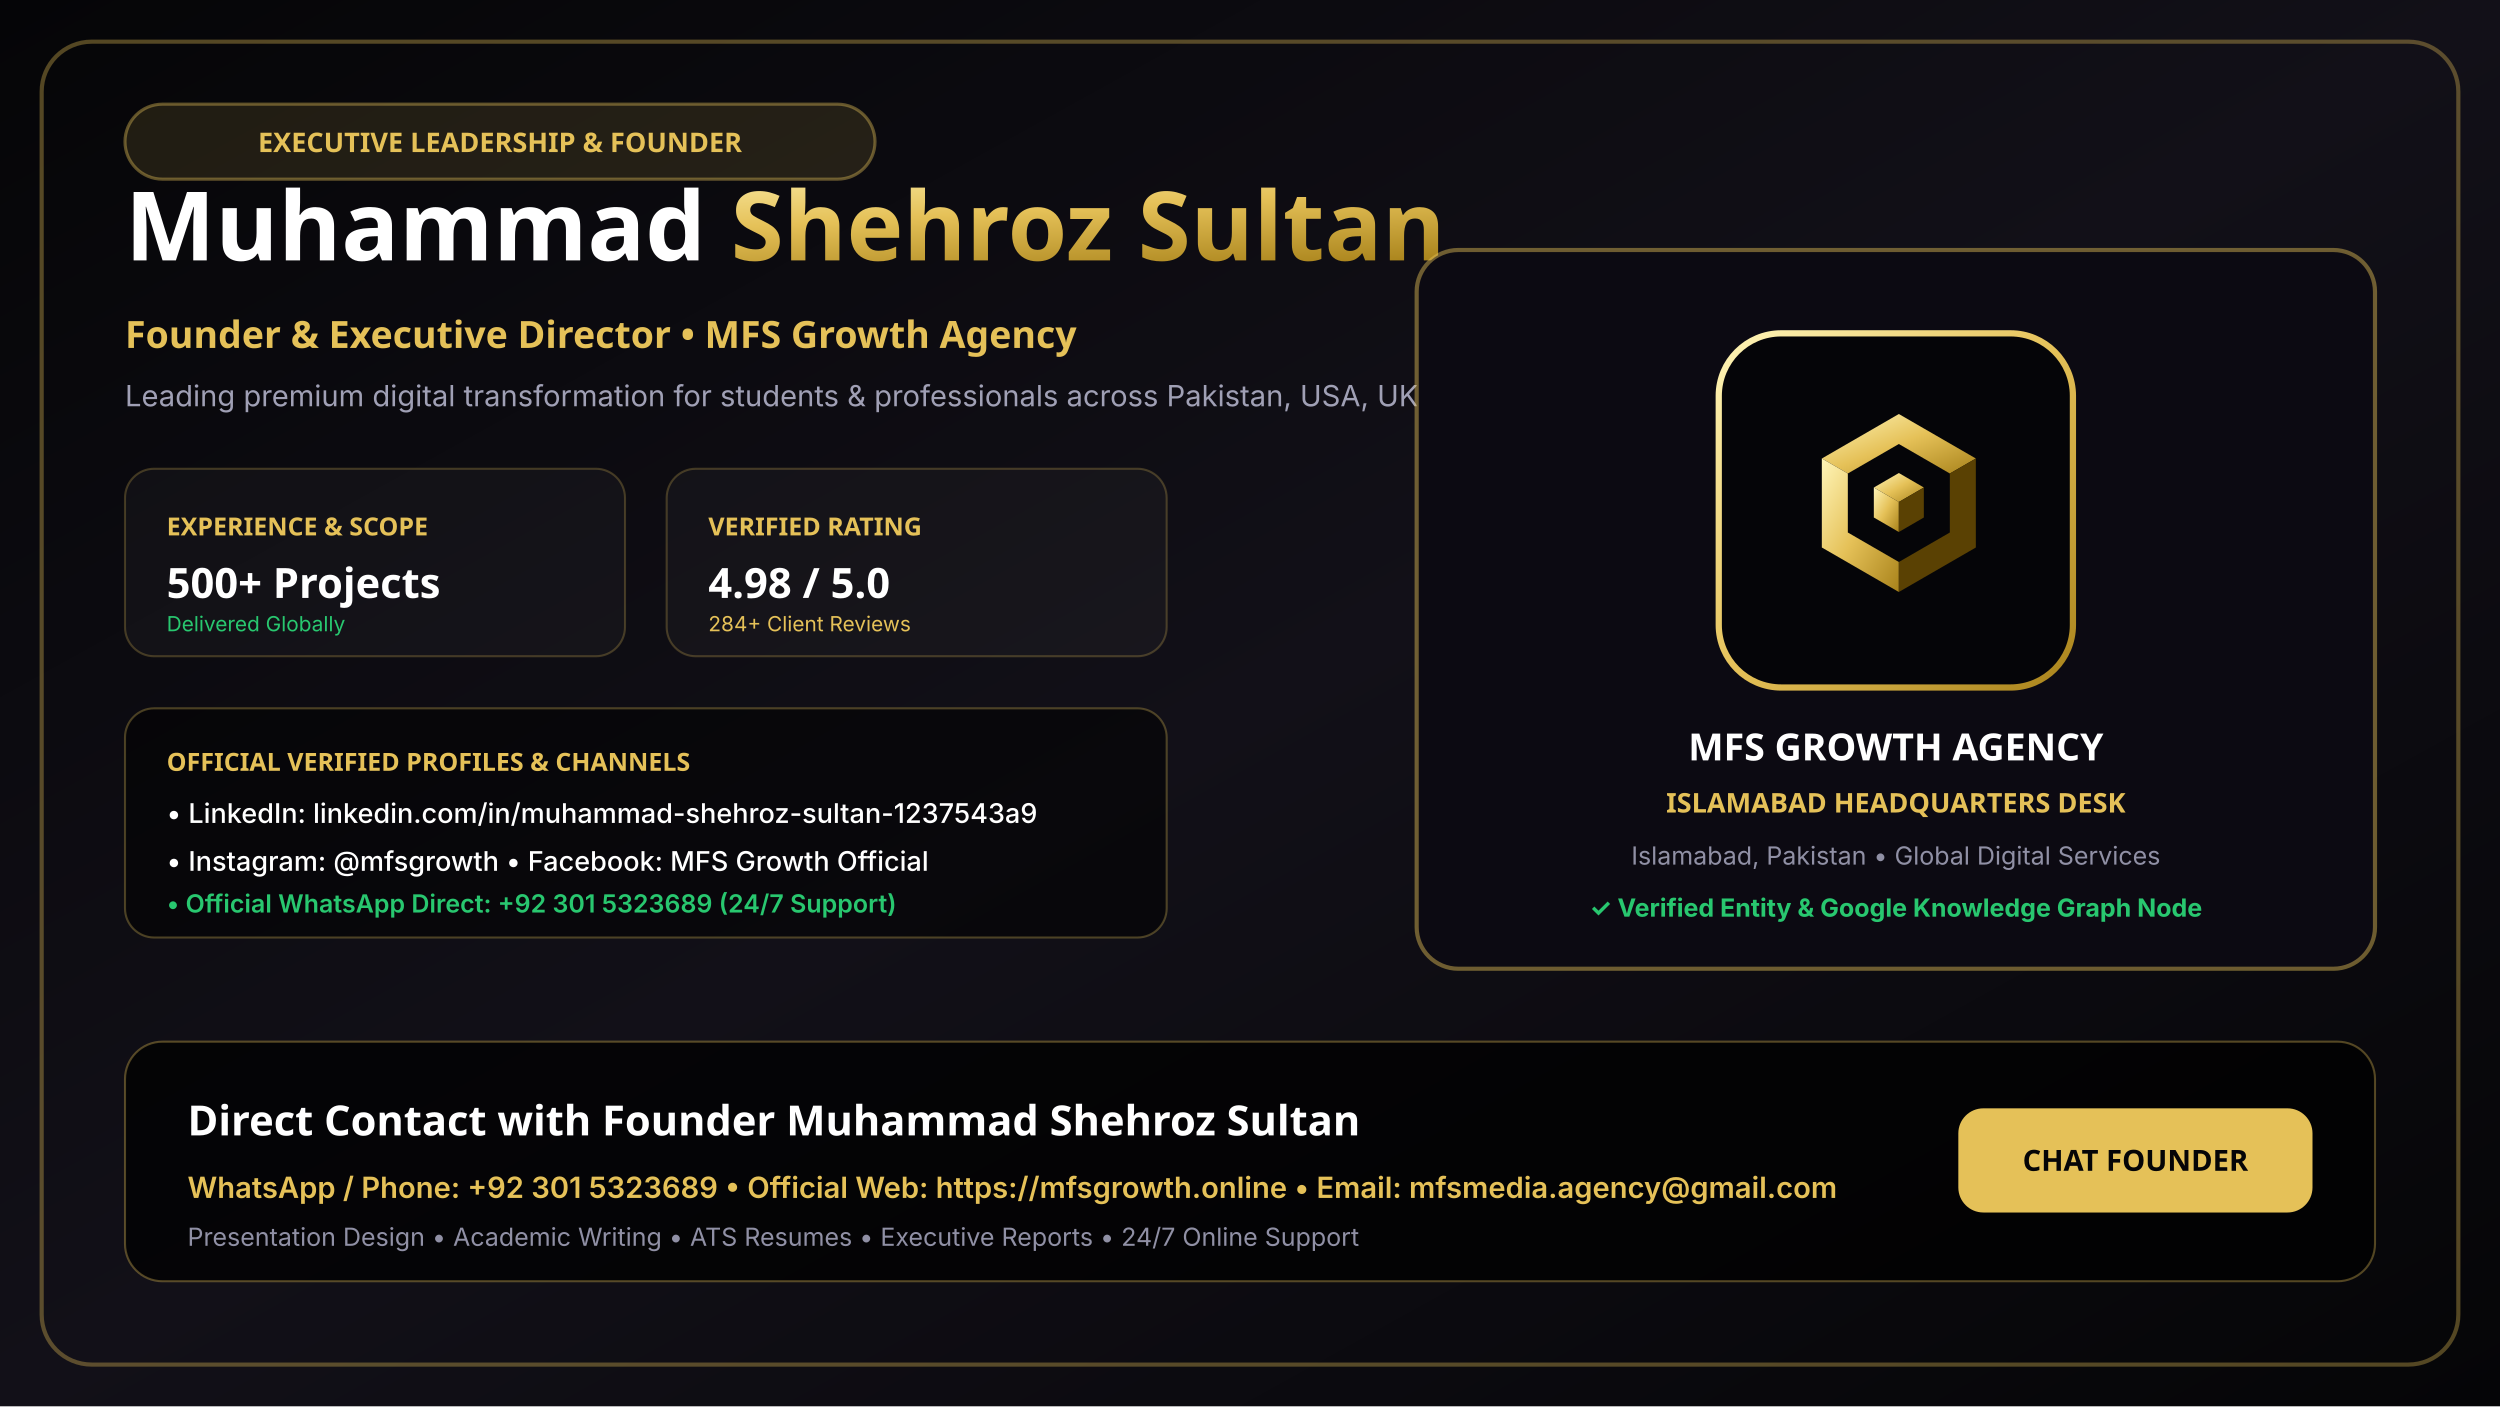
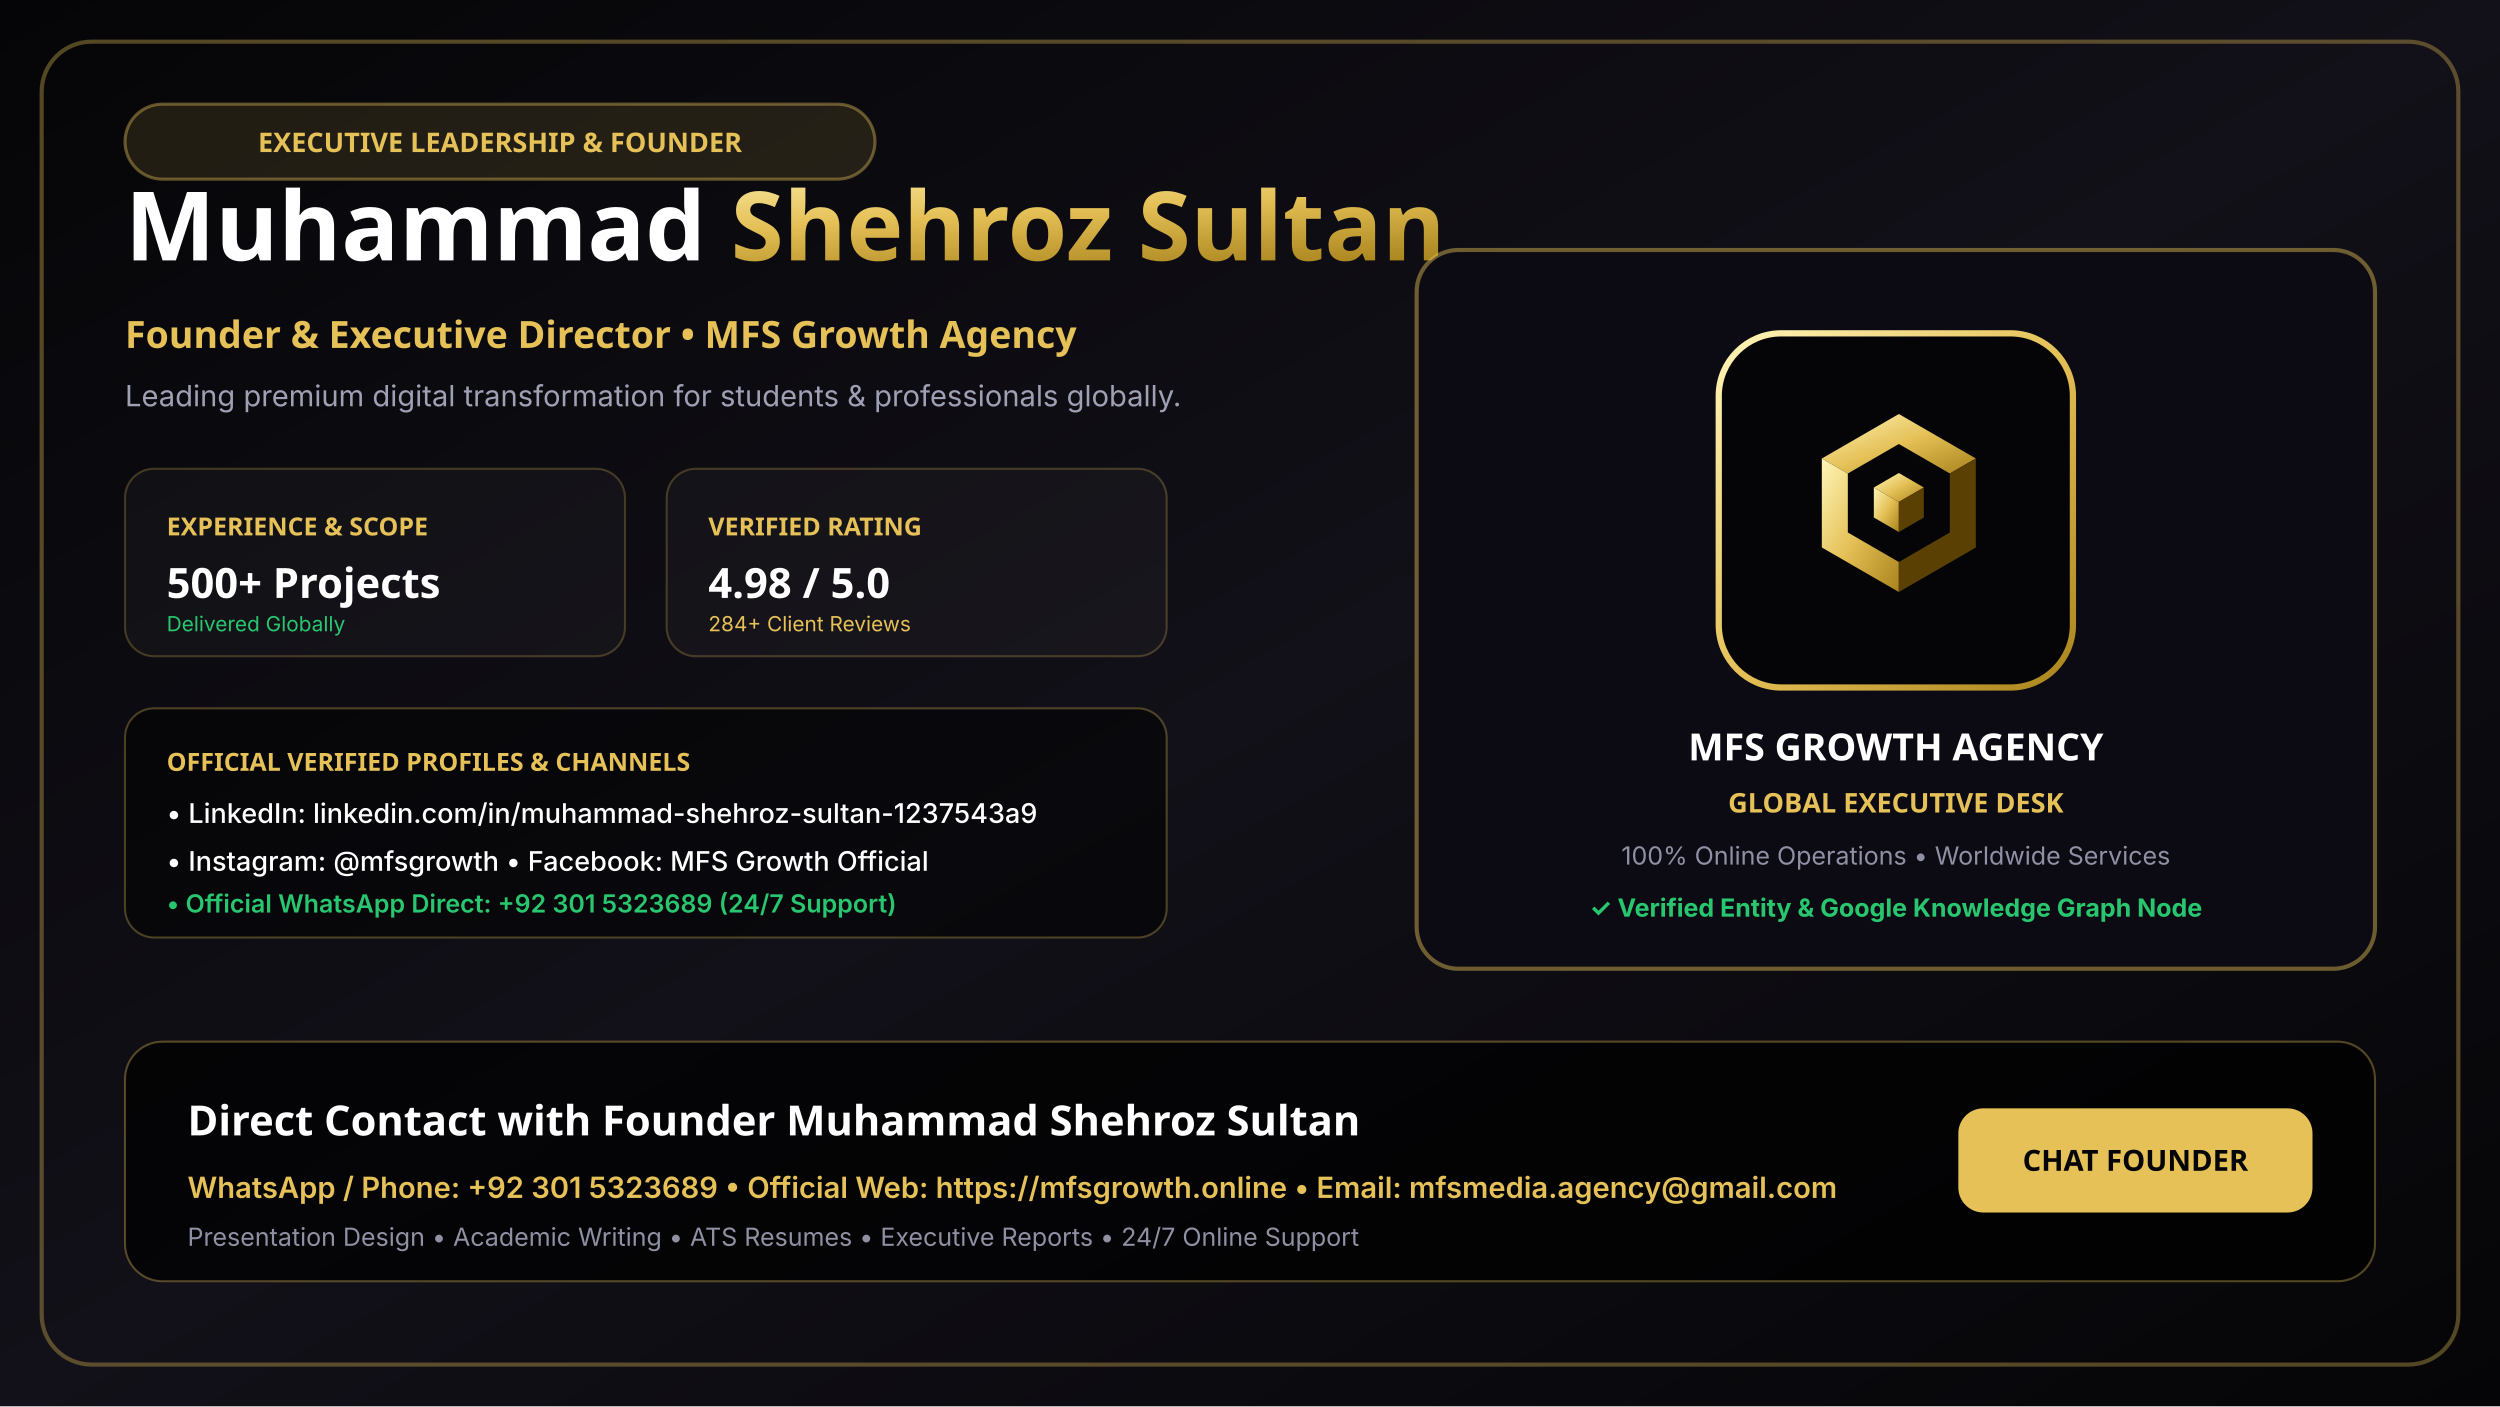
<svg xmlns="http://www.w3.org/2000/svg" viewBox="0 0 1200 675" width="1200" height="675">
  <defs>
    <linearGradient id="bg6" x1="0%" y1="0%" x2="100%" y2="100%">
      <stop offset="0%" stop-color="#050507" />
      <stop offset="50%" stop-color="#121018" />
      <stop offset="100%" stop-color="#050507" />
    </linearGradient>
    <linearGradient id="gold6" x1="0%" y1="0%" x2="100%" y2="100%">
      <stop offset="0%" stop-color="#FFF5B8" />
      <stop offset="50%" stop-color="#E5C158" />
      <stop offset="100%" stop-color="#A9831B" />
    </linearGradient>
  </defs>
  <rect width="1200" height="675" fill="url(#bg6)" />
  <rect x="20" y="20" width="1160" height="635" rx="24" fill="none" stroke="rgba(229, 193, 88, 0.35)" stroke-width="2" />
  <g transform="translate(60, 50)">
    <rect width="360" height="36" rx="18" fill="rgba(229, 193, 88, 0.12)" stroke="rgba(229, 193, 88, 0.4)" stroke-width="1.5" />
    <text x="180" y="23" fill="#E5C158" font-family="'Poppins', sans-serif" font-size="13" font-weight="700" text-anchor="middle">EXECUTIVE LEADERSHIP &amp; FOUNDER</text>
  </g>
  <g transform="translate(60, 125)">
    <text fill="#FFFFFF" font-family="'Poppins', sans-serif" font-size="46" font-weight="900">
      Muhammad <tspan fill="url(#gold6)">Shehroz Sultan</tspan>
    </text>
    <text y="42" fill="#E5C158" font-family="'Poppins', sans-serif" font-size="18" font-weight="600">
      Founder &amp; Executive Director • MFS Growth Agency
    </text>
    <text y="70" fill="#A0A0B5" font-family="'Inter', sans-serif" font-size="14" font-weight="400">
-       Leading premium digital transformation for students &amp; professionals across Pakistan, USA, UK, UAE &amp; Europe.
+       Leading premium digital transformation for students &amp; professionals globally.
    </text>
    <g transform="translate(0, 100)">
      <rect x="0" y="0" width="240" height="90" rx="14" fill="rgba(255, 255, 255, 0.03)" stroke="rgba(229, 193, 88, 0.25)" />
      <text x="20" y="32" fill="#E5C158" font-family="'Poppins', sans-serif" font-size="12" font-weight="700">EXPERIENCE &amp; SCOPE</text>
      <text x="20" y="62" fill="#FFFFFF" font-family="'Poppins', sans-serif" font-size="20" font-weight="900">500+ Projects</text>
      <text x="20" y="78" fill="#28C76F" font-family="'Inter', sans-serif" font-size="10">Delivered Globally</text>
      <rect x="260" y="0" width="240" height="90" rx="14" fill="rgba(255, 255, 255, 0.03)" stroke="rgba(229, 193, 88, 0.25)" />
      <text x="280" y="32" fill="#E5C158" font-family="'Poppins', sans-serif" font-size="12" font-weight="700">VERIFIED RATING</text>
      <text x="280" y="62" fill="#FFFFFF" font-family="'Poppins', sans-serif" font-size="20" font-weight="900">4.98 / 5.0</text>
      <text x="280" y="78" fill="#E5C158" font-family="'Inter', sans-serif" font-size="10">284+ Client Reviews</text>
    </g>
    <g transform="translate(0, 215)">
      <rect width="500" height="110" rx="14" fill="rgba(0, 0, 0, 0.5)" stroke="rgba(229, 193, 88, 0.3)" />
      <text x="20" y="30" fill="#E5C158" font-family="'Poppins', sans-serif" font-size="12" font-weight="700">OFFICIAL VERIFIED PROFILES &amp; CHANNELS</text>
      <text x="20" y="55" fill="#FFFFFF" font-family="'Inter', sans-serif" font-size="13" font-weight="500">
        • LinkedIn: linkedin.com/in/muhammad-shehroz-sultan-1237543a9
      </text>
      <text x="20" y="78" fill="#FFFFFF" font-family="'Inter', sans-serif" font-size="13" font-weight="500">
        • Instagram: @mfsgrowth • Facebook: MFS Growth Official
      </text>
      <text x="20" y="98" fill="#28C76F" font-family="'Inter', sans-serif" font-size="12" font-weight="600">
        • Official WhatsApp Direct: +92 301 5323689 (24/7 Support)
      </text>
    </g>
  </g>
  <g transform="translate(680, 120)">
    <rect width="460" height="345" rx="20" fill="#0C0A12" stroke="rgba(229, 193, 88, 0.45)" stroke-width="2" />
    <g transform="translate(145, 40)">
      <rect x="0" y="0" width="170" height="170" rx="30" fill="#050508" stroke="url(#gold6)" stroke-width="3" />
      <g transform="translate(25, 20) scale(0.24)">
        <polygon points="102,167 256,78 410,167 358,197 256,138 154,197" fill="url(#gold6)" />
        <polygon points="102,167 154,197 154,315 256,374 256,434 102,345" fill="url(#gold6)" />
        <polygon points="410,167 358,197 358,315 256,374 256,434 410,345" fill="#5A4103" />
        <polygon points="256,196 306,225 256,254 206,225" fill="url(#gold6)" />
        <polygon points="206,225 256,254 256,314 206,285" fill="url(#gold6)" />
        <polygon points="256,254 306,225 306,285 256,314" fill="#5A4103" />
      </g>
    </g>
    <text x="230" y="245" fill="#FFFFFF" font-family="'Poppins', sans-serif" font-size="18" font-weight="800" text-anchor="middle">
      MFS GROWTH AGENCY
    </text>
    <text x="230" y="270" fill="#E5C158" font-family="'Poppins', sans-serif" font-size="13" font-weight="600" text-anchor="middle">
-       ISLAMABAD HEADQUARTERS DESK
+       GLOBAL EXECUTIVE DESK
    </text>
    <text x="230" y="295" fill="#9090A5" font-family="'Inter', sans-serif" font-size="12" text-anchor="middle">
-       Islamabad, Pakistan • Global Digital Services
+       100% Online Operations • Worldwide Services
    </text>
    <text x="230" y="320" fill="#28C76F" font-family="'Inter', sans-serif" font-size="12" font-weight="700" text-anchor="middle">
      ✓ Verified Entity &amp; Google Knowledge Graph Node
    </text>
  </g>
  <g transform="translate(60, 500)">
    <rect width="1080" height="115" rx="18" fill="rgba(0, 0, 0, 0.75)" stroke="rgba(229, 193, 88, 0.35)" />
    <text x="30" y="45" fill="#FFFFFF" font-family="'Poppins', sans-serif" font-size="20" font-weight="800">
      Direct Contact with Founder Muhammad Shehroz Sultan
    </text>
    <text x="30" y="75" fill="#E5C158" font-family="'Inter', sans-serif" font-size="14" font-weight="600">
      WhatsApp / Phone: +92 301 5323689 • Official Web: https://mfsgrowth.online • Email: mfsmedia.agency@gmail.com
    </text>
    <text x="30" y="98" fill="#9090A5" font-family="'Inter', sans-serif" font-size="12">
      Presentation Design • Academic Writing • ATS Resumes • Executive Reports • 24/7 Online Support
    </text>
    <rect x="880" y="32" width="170" height="50" rx="12" fill="#E5C158" />
    <text x="965" y="62" fill="#050507" font-family="'Poppins', sans-serif" font-size="14" font-weight="800" text-anchor="middle">CHAT FOUNDER</text>
  </g>
</svg>
